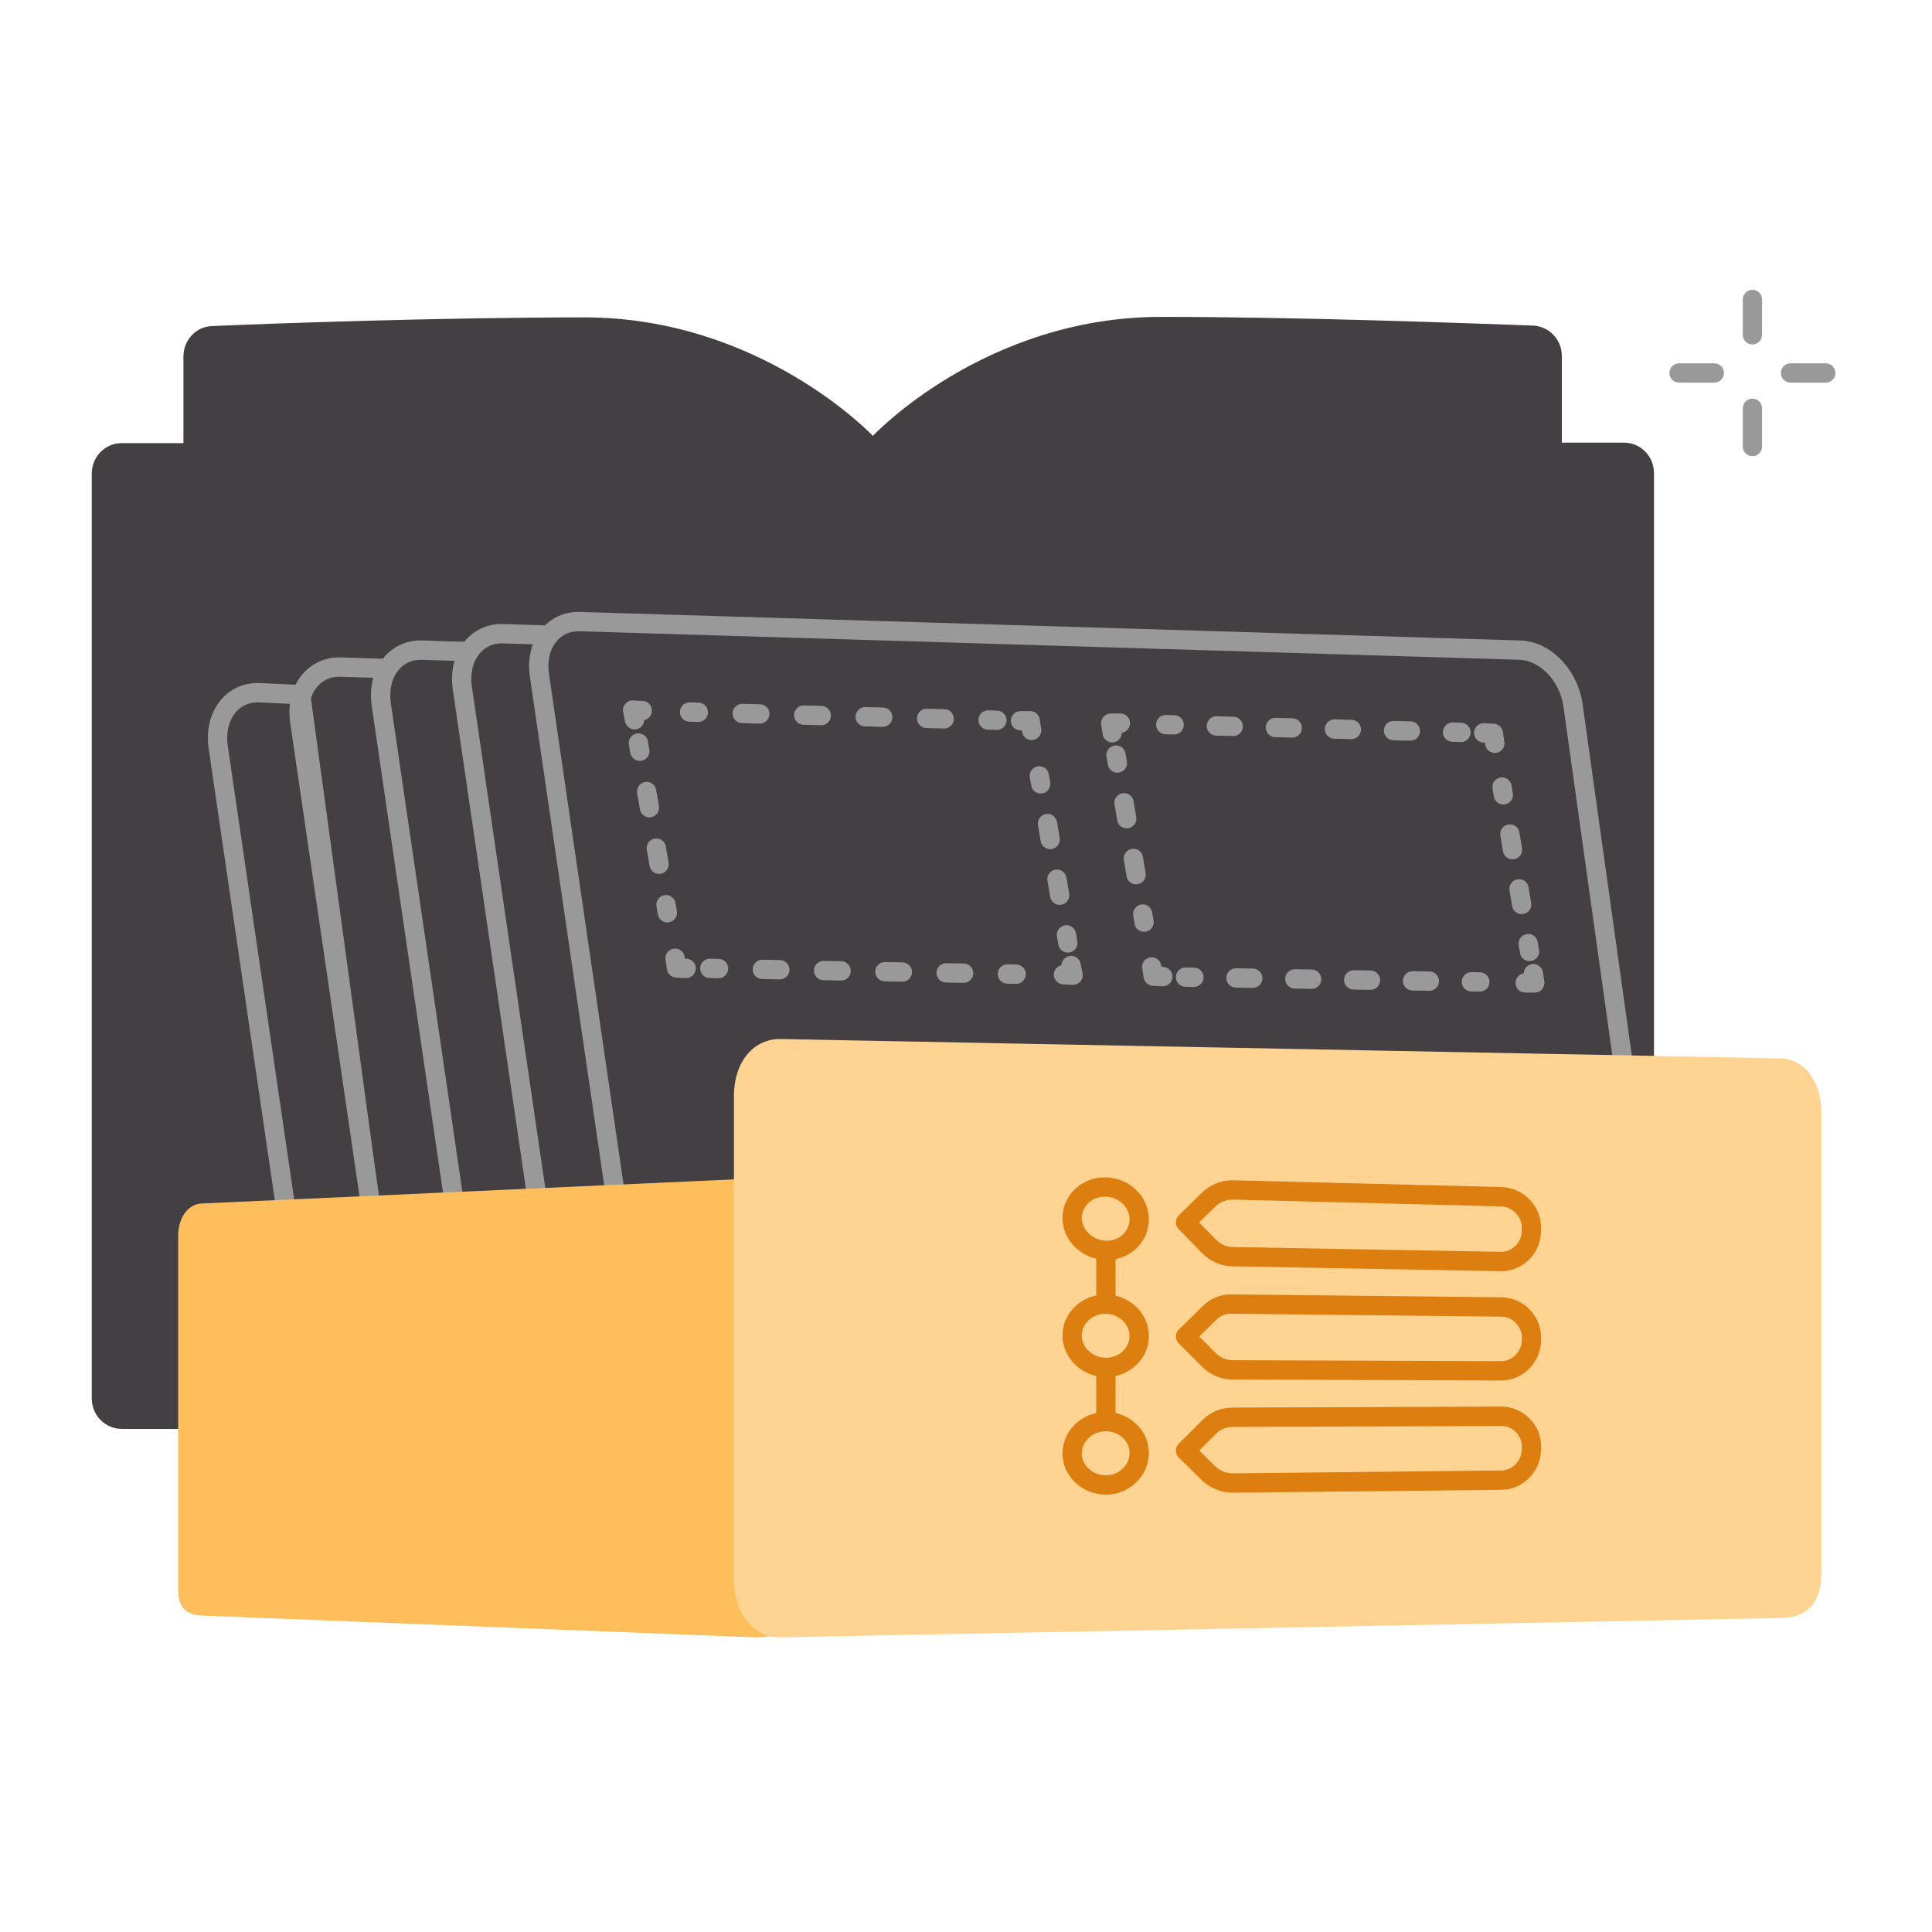
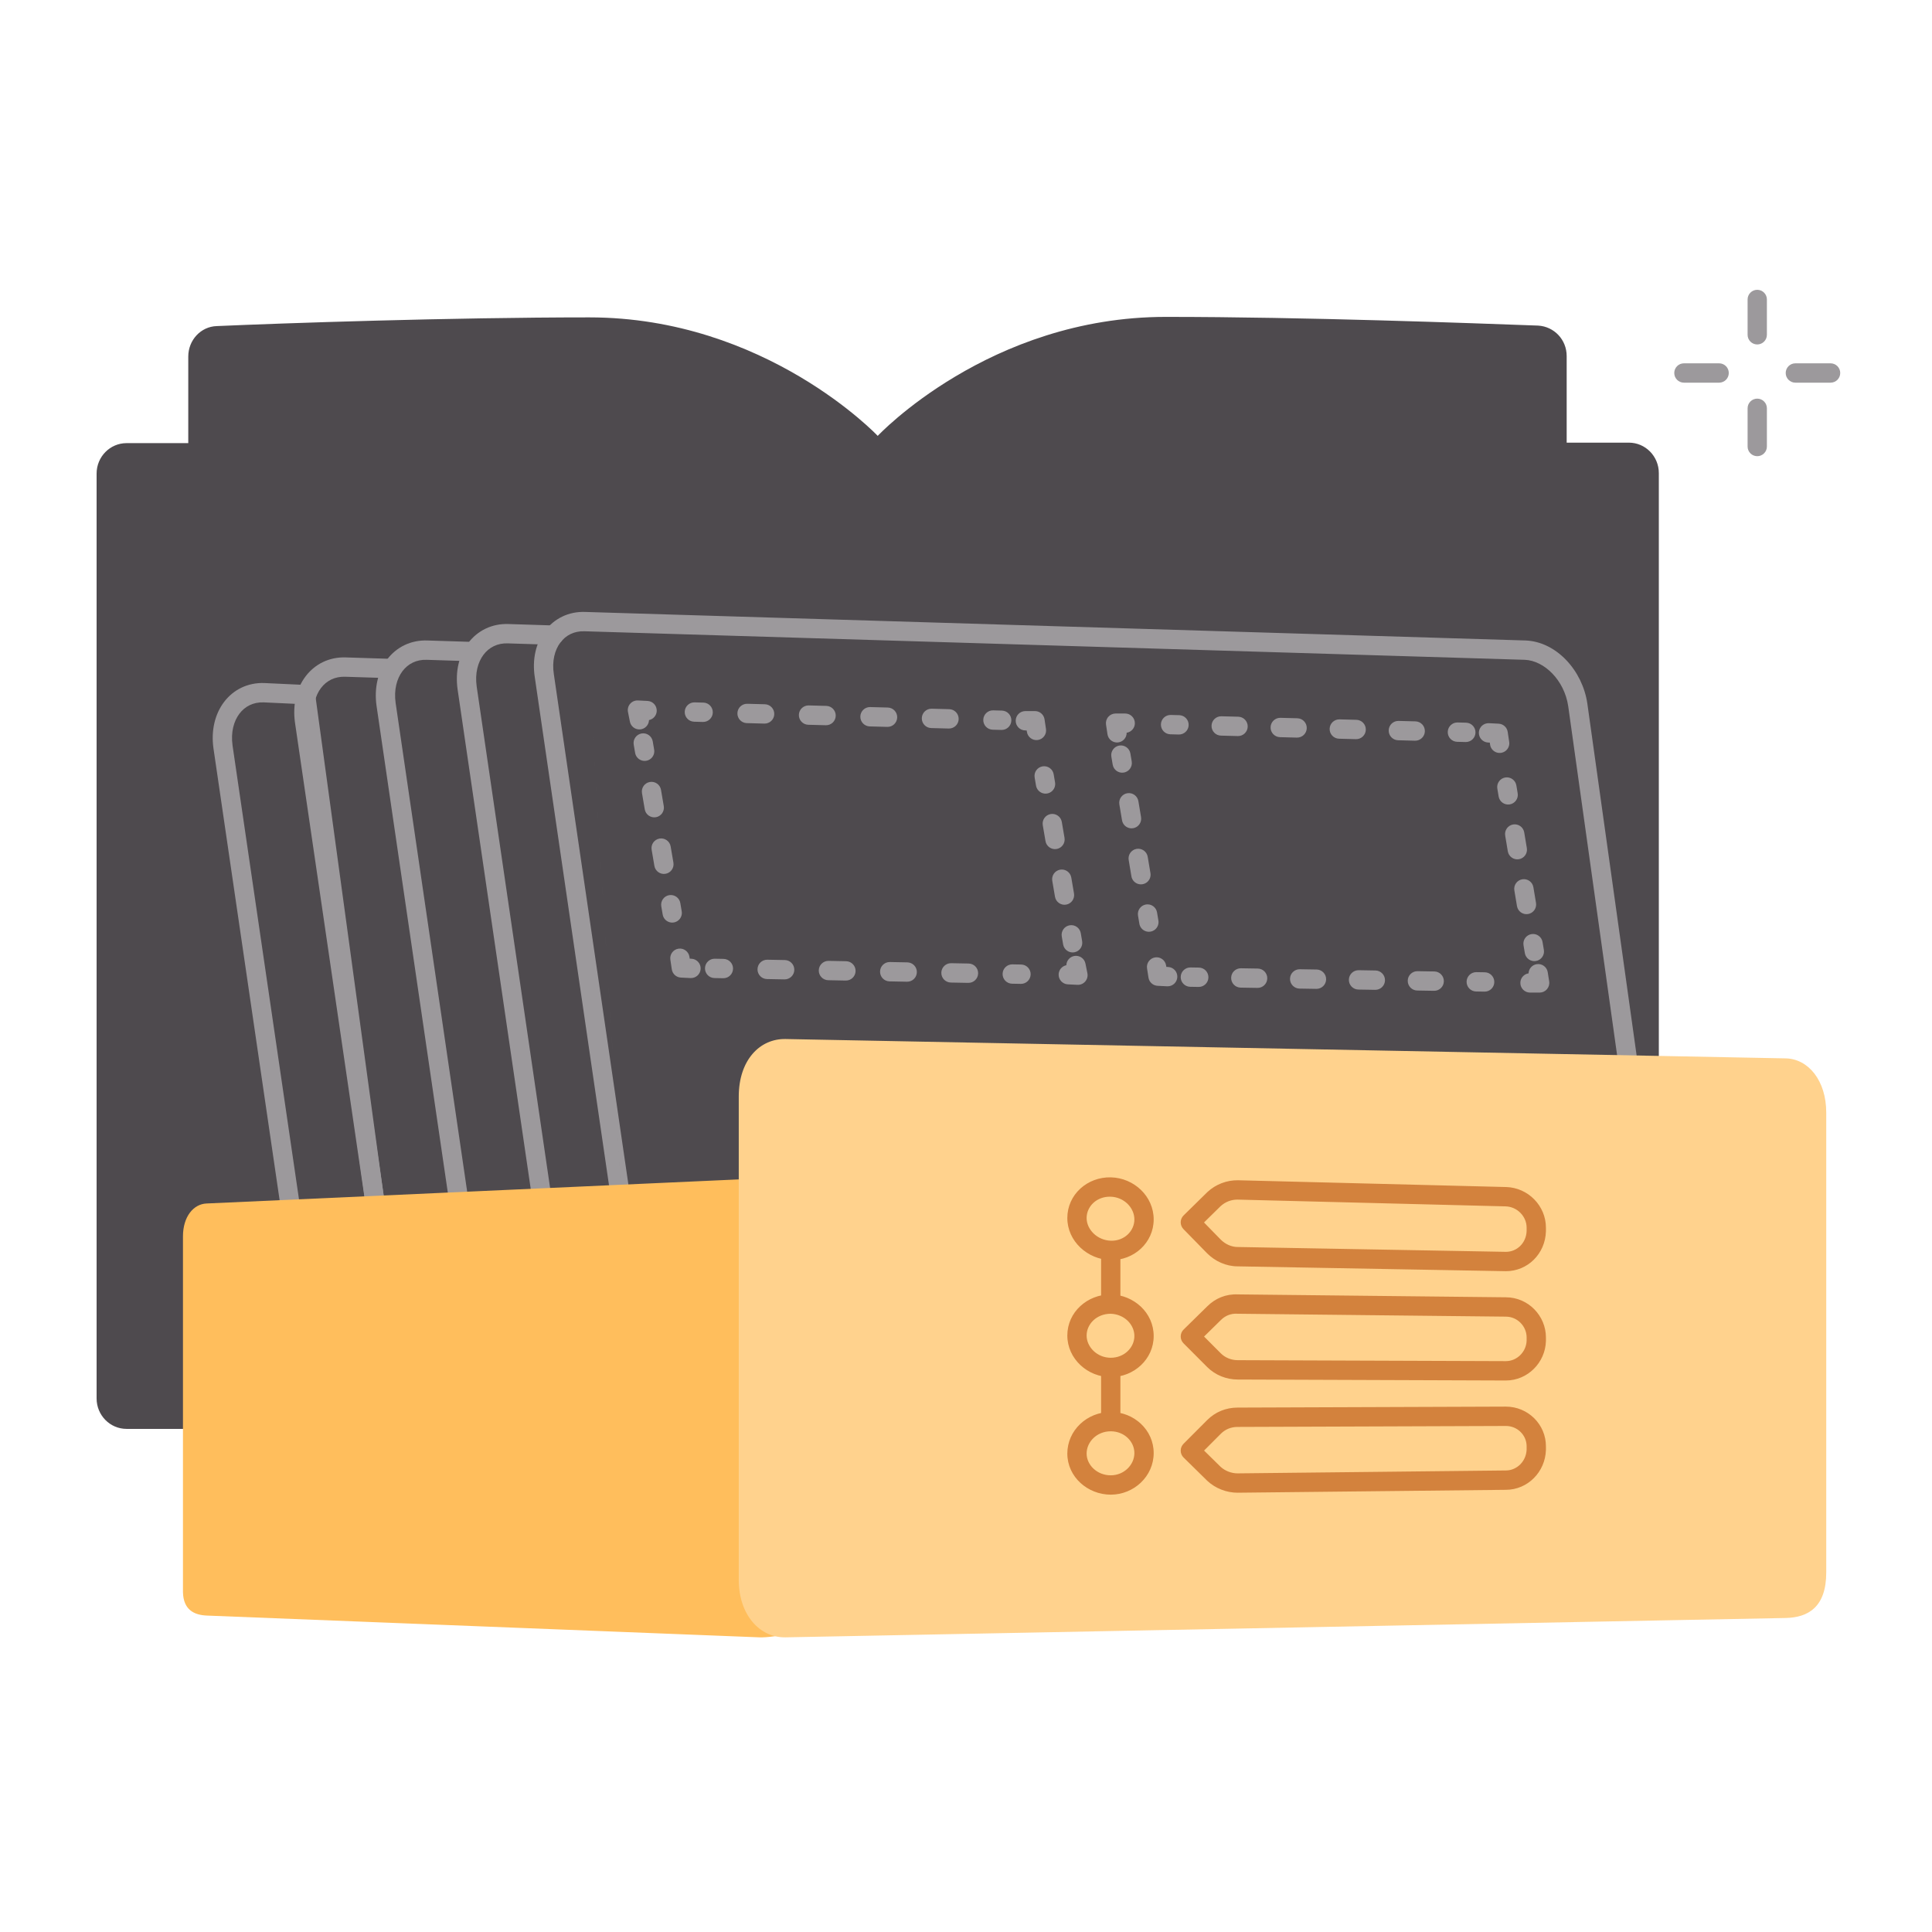
<svg xmlns="http://www.w3.org/2000/svg" width="400" height="400" fill="none" viewBox="0 0 400 400">
-   <path fill="#433F43" d="M323.363 91.646V73.721c0-3.405-2.597-6.109-5.894-6.31-13.685-.5-48.346-1.802-77.114-1.802-36.56 0-59.634 24.635-59.634 24.635S157.546 65.71 120.987 65.71c-28.668 0-63.43 1.201-77.115 1.802-3.296.1-5.893 2.904-5.893 6.309v17.925H25.193c-3.396 0-6.193 2.804-6.193 6.31v191.47c0 3.505 2.797 6.309 6.193 6.309H336.25c3.396 0 6.193-2.804 6.193-6.309V97.956c0-3.506-2.797-6.31-6.193-6.31z" />
-   <path fill="#999" fill-rule="evenodd" d="M104.272 129.199h.005l9.481.3a2 2 0 0 1 1.934 2.065 2 2 0 0 1-2.06 1.939l-9.498-.301c-2.137-.076-3.868.822-5.018 2.339-1.168 1.542-1.808 3.839-1.424 6.591l.001.005 19.778 135.087c.785 5.514 5.391 9.697 9.809 9.697a2 2 0 0 1 1.998 2.002 2 2 0 0 1-1.998 2.003c-6.768 0-12.75-6.029-13.764-13.131l-.001-.005-19.779-135.095c-.512-3.654.295-7.064 2.198-9.576 1.922-2.537 4.883-4.043 8.338-3.92" clip-rule="evenodd" />
-   <path fill="#999" fill-rule="evenodd" d="M87.491 132.606h.005l9.48.3a2 2 0 0 1 1.935 2.065 2 2 0 0 1-2.06 1.939l-9.498-.301c-2.137-.077-3.868.821-5.018 2.339-1.168 1.542-1.808 3.838-1.424 6.59l.001.006 19.778 135.087c.785 5.513 5.391 9.696 9.809 9.696a2 2 0 0 1 1.998 2.003 2 2 0 0 1-1.998 2.003c-6.768 0-12.75-6.029-13.764-13.131v-.005l-19.78-135.095c-.512-3.654.295-7.064 2.198-9.576 1.922-2.538 4.883-4.043 8.338-3.92" clip-rule="evenodd" />
-   <path fill="#999" fill-rule="evenodd" d="m70.61 136.11.004.001 9.48.3a2 2 0 0 1 1.935 2.065 2 2 0 0 1-2.06 1.938l-9.498-.3c-2.137-.077-3.868.821-5.018 2.339-1.168 1.542-1.809 3.838-1.424 6.59l.001.006 19.778 135.087c.785 5.513 5.39 9.696 9.809 9.696a2 2 0 0 1 1.998 2.003 2 2 0 0 1-1.998 2.003c-6.768 0-12.75-6.029-13.764-13.132v-.004l-19.78-135.095c-.512-3.654.295-7.064 2.198-9.577 1.922-2.537 4.883-4.042 8.338-3.92" clip-rule="evenodd" />
-   <path fill="#999" fill-rule="evenodd" d="m120.154 126.695.005.001 194.674 5.908h.016c6.396.247 11.787 6.223 12.788 13.025l.002.014 18.077 129.064.002.012c1.014 6.818-2.989 13.203-9.669 13.203H143.063c-6.671 0-12.65-6.031-13.664-13.029m-.001-.002-19.674-134.669-.002-.01c-.568-3.656.211-7.072 2.103-9.59 1.911-2.544 4.876-4.049 8.329-3.927m-5.138 6.336c-1.153 1.535-1.773 3.824-1.345 6.573l.003.019 19.678 134.69.001.003c.784 5.419 5.393 9.6 9.71 9.6h192.986c3.504 0 6.493-3.421 5.716-8.615l-.003-.019-18.078-129.068-.001-.006c-.799-5.409-4.991-9.442-8.98-9.601h-.007l-194.668-5.908h-.011c-2.139-.077-3.866.822-5.001 2.332M45.39 145.336c1.923-2.538 4.886-4.043 8.343-3.92l.022.001 8.59.401a2 2 0 0 1 1.897 1.816l21.476 157.323a2.006 2.006 0 0 1-1.99 2.187c-6.768 0-19.742-6.03-20.756-13.132v-.004l-19.78-135.095c-.512-3.655.296-7.064 2.198-9.577m1.759 9.013v.006l19.778 135.086c.654 4.588 10.944 8.255 14.58 9.357l-21.084-153.06-6.843-.319c-2.132-.073-3.86.824-5.007 2.339-1.168 1.543-1.81 3.839-1.424 6.591" clip-rule="evenodd" />
-   <path fill="#999" fill-rule="evenodd" d="M238.146 198.22a2 2 0 0 1 2.285 1.666l.046.296.378.018a2 2 0 0 1 1.895 2.101 2 2 0 0 1-2.095 1.9l-1.998-.1a2 2 0 0 1-1.873-1.688l-.3-1.903a2 2 0 0 1 1.662-2.29m-7.412-43.859a2 2 0 0 1 2.301 1.643l.276 1.645a1.997 1.997 0 1 1-3.94.664l-.276-1.645a2 2 0 0 1 1.639-2.307m1.655 9.871a2 2 0 0 1 2.302 1.643l.551 3.291a2 2 0 0 1-1.638 2.307 2 2 0 0 1-2.302-1.643l-.552-3.291a2 2 0 0 1 1.639-2.307m1.932 11.516a2 2 0 0 1 2.301 1.643l.552 3.291a2 2 0 1 1-3.941.664l-.551-3.29a2.003 2.003 0 0 1 1.639-2.308m1.931 11.517a1.997 1.997 0 0 1 2.301 1.643l.276 1.645a1.998 1.998 0 1 1-3.94.664l-.276-1.645a2 2 0 0 1 1.639-2.307m-7.799-38.844a2 2 0 0 1 1.514-.695h1.997a2 2 0 0 1 1.998 2.002 2 2 0 0 1-1.698 1.981 1.998 1.998 0 0 1-3.973.319l-.3-2.002a2 2 0 0 1 .462-1.605m10.903 1.552a2 2 0 0 1 2.049-1.95l1.747.046a2 2 0 0 1 1.945 2.055 2 2 0 0 1-2.049 1.949l-1.747-.045a2 2 0 0 1-1.945-2.055m10.48.275a2 2 0 0 1 2.049-1.95l3.494.092a2 2 0 0 1 1.944 2.054 2 2 0 0 1-2.049 1.95l-3.493-.092a2 2 0 0 1-1.945-2.054m12.226.32a2 2 0 0 1 2.05-1.949l3.493.091a2 2 0 0 1 1.945 2.055 2 2 0 0 1-2.049 1.949l-3.494-.091a2 2 0 0 1-1.945-2.055m12.227.321a2 2 0 0 1 2.049-1.95l3.493.092a2 2 0 0 1 1.945 2.054 2 2 0 0 1-2.049 1.95l-3.493-.092a2 2 0 0 1-1.945-2.054m12.226.32a2 2 0 0 1 2.05-1.95l3.493.092a2 2 0 0 1 1.945 2.054 2 2 0 0 1-2.049 1.95l-3.494-.091a2 2 0 0 1-1.945-2.055m12.227.321a2 2 0 0 1 2.049-1.95l1.747.046a2 2 0 0 1 1.945 2.054 2 2 0 0 1-2.05 1.95l-1.746-.046a2 2 0 0 1-1.945-2.054m6.443.101a2 2 0 0 1 2.095-1.9l1.998.1a2 2 0 0 1 1.876 1.703l.3 2.003a1.999 1.999 0 1 1-3.952.594l-.057-.381-.364-.019a2 2 0 0 1-1.896-2.1m5.461 9.339a2 2 0 0 1 2.301 1.644l.271 1.622a2 2 0 0 1-1.64 2.306 2 2 0 0 1-2.301-1.644l-.271-1.621a2.003 2.003 0 0 1 1.64-2.307m1.627 9.728a2 2 0 0 1 2.301 1.644l.542 3.243a2.003 2.003 0 0 1-1.64 2.307 2 2 0 0 1-2.301-1.645l-.542-3.242a2.003 2.003 0 0 1 1.64-2.307m1.898 11.35a2 2 0 0 1 2.301 1.644l.542 3.242a2.003 2.003 0 0 1-1.64 2.307 2 2 0 0 1-2.301-1.644l-.542-3.243a2 2 0 0 1 1.64-2.306m1.898 11.349a1.997 1.997 0 0 1 2.3 1.644l.272 1.621a1.998 1.998 0 1 1-3.941.663l-.271-1.622a2 2 0 0 1 1.64-2.306m1.088 6.223a2 2 0 0 1 2.285 1.666l.3 1.903a2.005 2.005 0 0 1-1.973 2.315h-1.998a2 2 0 0 1-1.998-2.003c0-1.004.737-1.836 1.699-1.981a2 2 0 0 1 1.685-1.9m-73.705 2.65a2 2 0 0 1 2.03-1.97l1.741.029a2 2 0 0 1 1.965 2.035 2 2 0 0 1-2.031 1.97l-1.741-.029a2 2 0 0 1-1.964-2.035m10.445.171a2 2 0 0 1 2.031-1.969l3.481.057a2 2 0 0 1 1.965 2.035 2 2 0 0 1-2.03 1.97l-3.482-.057a2 2 0 0 1-1.965-2.036m12.187.201a2 2 0 0 1 2.03-1.97l3.482.057a2 2 0 0 1 1.965 2.036 2 2 0 0 1-2.031 1.969l-3.481-.057a2 2 0 0 1-1.965-2.035m12.186.2a2 2 0 0 1 2.031-1.97l3.481.058a2 2 0 0 1 1.965 2.035 2 2 0 0 1-2.03 1.97l-3.482-.058a2 2 0 0 1-1.965-2.035m12.187.2a2 2 0 0 1 2.03-1.969l3.482.057a2 2 0 0 1 1.965 2.035 2 2 0 0 1-2.031 1.97l-3.481-.057a2 2 0 0 1-1.965-2.036m12.186.201a2 2 0 0 1 2.031-1.97l1.74.028a2 2 0 0 1 1.965 2.036 2 2 0 0 1-2.03 1.97l-1.741-.029a2 2 0 0 1-1.965-2.035m-163.173-6.83a2 2 0 0 1 2.272 1.684l.057.381.364.019a2 2 0 0 1 1.896 2.1 2 2 0 0 1-2.095 1.9l-1.998-.1a2 2 0 0 1-1.876-1.703l-.3-2.003a2.003 2.003 0 0 1 1.68-2.278m-7.633-44.556a2 2 0 0 1 2.306 1.637l.285 1.673a1.998 1.998 0 1 1-3.938.675l-.286-1.673a2.003 2.003 0 0 1 1.633-2.312m1.712 10.043a2 2 0 0 1 2.306 1.636l.571 3.348a2.003 2.003 0 0 1-1.633 2.312 2 2 0 0 1-2.305-1.637l-.571-3.348a2 2 0 0 1 1.632-2.311m1.998 11.716a2 2 0 0 1 2.306 1.637l.571 3.347a1.998 1.998 0 1 1-3.939.675l-.57-3.347a2.003 2.003 0 0 1 1.632-2.312m1.998 11.717a2 2 0 0 1 2.306 1.636l.285 1.674a2.003 2.003 0 0 1-1.632 2.312 2 2 0 0 1-2.306-1.637l-.286-1.674a2 2 0 0 1 1.633-2.311m-8.082-39.62a2 2 0 0 1 1.612-.692l1.998.1a2 2 0 0 1 1.896 2.101 2 2 0 0 1-1.597 1.862 1.998 1.998 0 0 1-3.956.333l-.399-2.003a2 2 0 0 1 .446-1.701m11.302 1.654a2 2 0 0 1 2.051-1.949l1.817.049a2 2 0 0 1 1.944 2.055 2 2 0 0 1-2.05 1.949l-1.818-.049a2 2 0 0 1-1.944-2.055m10.908.292a2 2 0 0 1 2.05-1.949l3.636.097c1.103.03 1.974.95 1.944 2.056a2 2 0 0 1-2.05 1.949l-3.636-.098a2 2 0 0 1-1.944-2.055m12.726.34a2 2 0 0 1 2.05-1.948l3.636.097a2 2 0 0 1 1.944 2.055 2 2 0 0 1-2.05 1.949l-3.636-.097a2 2 0 0 1-1.944-2.056m12.726.341a2 2 0 0 1 2.05-1.949l3.636.097c1.103.03 1.973.95 1.944 2.056a2 2 0 0 1-2.05 1.949l-3.636-.098a2 2 0 0 1-1.944-2.055m12.726.34a2 2 0 0 1 2.05-1.949l3.636.098a2 2 0 0 1 1.944 2.055 2 2 0 0 1-2.051 1.949l-3.635-.097a2 2 0 0 1-1.944-2.056m12.726.341a2 2 0 0 1 2.05-1.949l1.818.049a2 2 0 0 1 1.944 2.055 2 2 0 0 1-2.051 1.949l-1.818-.049a2 2 0 0 1-1.943-2.055m6.712.204a2 2 0 0 1 1.998-2.003h1.998c.989 0 1.829.725 1.975 1.705l.3 2.003a2 2 0 0 1-1.679 2.278 2 2 0 0 1-2.272-1.684l-.045-.297h-.277a2 2 0 0 1-1.998-2.002m5.557 9.443a2 2 0 0 1 2.306 1.637l.28 1.645a2.003 2.003 0 0 1-1.632 2.312 2 2 0 0 1-2.306-1.637l-.281-1.645a2.003 2.003 0 0 1 1.633-2.312m1.684 9.871a2 2 0 0 1 2.305 1.637l.562 3.29a2.003 2.003 0 0 1-1.633 2.312 2 2 0 0 1-2.306-1.637l-.561-3.29a2.003 2.003 0 0 1 1.633-2.312m1.964 11.517a2 2 0 0 1 2.306 1.636l.561 3.29a1.998 1.998 0 1 1-3.938.676l-.561-3.291a2 2 0 0 1 1.632-2.311m1.965 11.516a1.997 1.997 0 0 1 2.305 1.636l.281 1.646a1.998 1.998 0 1 1-3.938.675l-.281-1.645a2 2 0 0 1 1.633-2.312m.924 6.36a2 2 0 0 1 2.351 1.571l.4 2.003a2 2 0 0 1-.447 1.701 2 2 0 0 1-1.612.692l-1.998-.1a2.004 2.004 0 0 1-.299-3.963 2 2 0 0 1 1.605-1.904m-76.423 2.525a2 2 0 0 1 2.036-1.964l1.812.034a2 2 0 0 1 1.959 2.04 2 2 0 0 1-2.035 1.965l-1.812-.034a2 2 0 0 1-1.96-2.041m10.874.206a2 2 0 0 1 2.035-1.964l3.625.068a2 2 0 0 1 1.959 2.041 2 2 0 0 1-2.035 1.964l-3.624-.068a2 2 0 0 1-1.96-2.041m12.686.241a2 2 0 0 1 2.035-1.965l3.625.069a2 2 0 0 1 1.959 2.04 2 2 0 0 1-2.035 1.965l-3.624-.069a2 2 0 0 1-1.96-2.04m12.686.24a2 2 0 0 1 2.035-1.965l3.625.069a2 2 0 0 1 1.959 2.04 2 2 0 0 1-2.035 1.965l-3.624-.069a2 2 0 0 1-1.96-2.04m12.686.24a2 2 0 0 1 2.035-1.964l3.625.068a2 2 0 0 1 1.959 2.041 2 2 0 0 1-2.035 1.964l-3.625-.068a2 2 0 0 1-1.959-2.041m12.686.241a2 2 0 0 1 2.035-1.965l1.812.034a2 2 0 0 1 1.96 2.041 2 2 0 0 1-2.035 1.964l-1.813-.034a2 2 0 0 1-1.959-2.04" clip-rule="evenodd" />
-   <path fill="#FFBE5C" d="m41.875 334.489 114.373 4.506c3.097.1 10.589-1.402 10.589-3.204v-88.826c0-1.903-2.498-3.304-5.594-3.204l-119.468 5.407c-2.697.1-4.894 2.704-4.894 6.81v73.704c.1 3.605 2.297 4.707 4.994 4.807" />
-   <path fill="#FFD493" d="m368.712 334.988-207.07 4.006c-5.394.1-9.69-4.707-9.69-11.917V227.036c0-7.611 4.396-12.017 9.69-11.917l207.07 4.006c4.695.1 8.391 4.606 8.391 11.216v95.234c0 7.21-3.796 9.313-8.391 9.413" />
-   <g fill-rule="evenodd" clip-rule="evenodd">
-     <path fill="#DD7E10" d="M228.968 250.367a2 2 0 0 1 1.997 2.003v48.068a2 2 0 0 1-1.997 2.003 2 2 0 0 1-1.998-2.003V252.37a2 2 0 0 1 1.998-2.003" />
-     <path fill="#FFD493" d="M228.968 258.879c3.795.1 6.892-2.804 6.892-6.409s-3.097-6.609-6.892-6.709c-3.896-.1-6.993 2.804-6.993 6.409s3.197 6.609 6.993 6.709m0 24.235c3.795 0 6.892-2.905 6.892-6.51s-3.097-6.509-6.892-6.609c-3.896 0-6.993 2.904-6.993 6.509s3.197 6.61 6.993 6.61m6.892 17.726c0 3.605-3.097 6.609-6.892 6.609s-6.993-2.904-6.993-6.509 3.097-6.609 6.993-6.609c3.795 0 6.892 2.904 6.892 6.509m19.378-40.659 55.539 1.002c3.396 0 6.193-2.704 6.293-6.309v-.701c0-3.405-2.797-6.309-6.293-6.409l-55.539-1.402a7.13 7.13 0 0 0-4.894 1.902l-4.895 4.807 4.895 5.007c1.298 1.302 3.096 2.103 4.894 2.103m55.539 23.632-55.539-.2c-1.798 0-3.596-.701-4.894-2.003l-4.895-4.907 4.895-4.807c1.298-1.302 2.997-2.003 4.894-1.903l55.539.601c3.496 0 6.293 2.904 6.293 6.309v.701c-.1 3.405-2.897 6.209-6.293 6.209m-55.539 23.234 55.539-.6c3.396 0 6.193-2.804 6.293-6.309v-.701c0-3.405-2.797-6.209-6.293-6.209l-55.539.2c-1.897 0-3.596.701-4.894 2.003l-4.895 4.907 4.895 4.807c1.298 1.201 3.096 1.902 4.894 1.902" />
-     <path fill="#DD7E10" d="M228.916 247.763c-2.882-.074-4.943 2.035-4.943 4.407 0 2.38 2.189 4.632 5.047 4.707 2.762.073 4.842-2.016 4.842-4.407 0-2.415-2.126-4.632-4.946-4.707m-8.938 4.407c0-4.838 4.132-8.537 9.041-8.411h.001c4.771.126 8.838 3.916 8.838 8.711 0 4.82-4.113 8.539-8.943 8.412-4.733-.125-8.937-3.881-8.937-8.712m31.741-2.452-3.444 3.382 3.488 3.569c.956.955 2.255 1.509 3.475 1.509l.036.001 55.519 1.001c2.269-.009 4.196-1.804 4.279-4.336v-.671c0-2.308-1.922-4.336-4.349-4.407h-.003l-55.505-1.401a5.12 5.12 0 0 0-3.496 1.353m-2.73-2.925a9.12 9.12 0 0 1 6.3-2.433l55.545 1.402c4.564.13 8.234 3.909 8.234 8.411v.701l-.001.055c-.129 4.658-3.781 8.257-8.29 8.257l-.036-.001-55.522-1.001c-2.365-.006-4.652-1.049-6.288-2.689l-.014-.015-4.895-5.007a2.005 2.005 0 0 1 .029-2.832l4.895-4.807zm6.31 21.198 55.478.6h.011c4.615.007 8.28 3.826 8.28 8.312v.701l-.001.035v.024c-.131 4.453-3.779 8.153-8.29 8.153h-.007l-55.532-.2h-.004c-2.298-.002-4.611-.894-6.303-2.59l-4.894-4.907a2 2 0 0 1-.585-1.426 2 2 0 0 1 .599-1.421l4.888-4.8c1.67-1.67 3.893-2.599 6.36-2.481m-.166 4.003c-1.306-.069-2.46.4-3.376 1.318l-.015.015-3.453 3.391 3.468 3.476c.904.906 2.185 1.416 3.481 1.416h.008l55.531.2h.004c2.271-.002 4.208-1.895 4.291-4.238v-.669c0-2.319-1.923-4.306-4.295-4.306h-.022l-55.538-.601zm-26.192.004c-2.916.013-4.968 2.148-4.968 4.506 0 2.387 2.186 4.607 4.995 4.607s4.894-2.122 4.894-4.507c0-2.37-2.074-4.518-4.921-4.606m-8.963 4.506c0-4.844 4.128-8.512 8.99-8.512l.052.001c4.731.125 8.838 3.779 8.838 8.611 0 4.827-4.11 8.513-8.89 8.513-4.784 0-8.99-3.789-8.99-8.613m90.799 14.721c4.579 0 8.291 3.68 8.291 8.212v.701l-.001.057c-.129 4.531-3.754 8.248-8.279 8.254h-.011l-55.517.601h-.022c-2.292 0-4.576-.885-6.249-2.433l-.043-.041-4.895-4.807a2 2 0 0 1-.599-1.421 2 2 0 0 1 .585-1.426l4.894-4.907c1.681-1.685 3.89-2.589 6.303-2.59h.004zm.004 4.006h-.004l-55.531.2h-.008c-1.38 0-2.566.499-3.481 1.416l-3.468 3.476 3.43 3.368c.921.843 2.219 1.351 3.51 1.354h.009l55.517-.601h.022c2.254 0 4.212-1.875 4.295-4.337v-.67c0-2.277-1.88-4.204-4.291-4.206m-90.803 5.709c0-4.806 4.087-8.612 8.99-8.612 4.78 0 8.89 3.686 8.89 8.512 0 4.788-4.069 8.612-8.89 8.612-4.743 0-8.99-3.65-8.99-8.512m8.99-4.606c-2.89 0-4.995 2.202-4.995 4.606 0 2.348 2.145 4.507 4.995 4.507 2.77 0 4.894-2.184 4.894-4.607 0-2.384-2.084-4.506-4.894-4.506" />
-   </g>
-   <path fill="#999" fill-rule="evenodd" d="M362.819 60a2 2 0 0 1 1.998 2.003v7.31a2 2 0 0 1-1.998 2.003 2 2 0 0 1-1.998-2.003v-7.31A2 2 0 0 1 362.819 60m-17.181 17.224a2 2 0 0 1 1.998-2.002h7.292a2 2 0 0 1 1.998 2.002 2 2 0 0 1-1.998 2.003h-7.292a2 2 0 0 1-1.998-2.003m23.075 0a2 2 0 0 1 1.997-2.002h7.292A2 2 0 0 1 380 77.224a2 2 0 0 1-1.998 2.003h-7.292a2 2 0 0 1-1.997-2.003m-5.894 5.308a2 2 0 0 1 1.998 2.003v7.91a2 2 0 0 1-1.998 2.004 2 2 0 0 1-1.998-2.003v-7.911a2 2 0 0 1 1.998-2.003" clip-rule="evenodd" />
+   <path fill="#4E4A4E" d="M324.363 91.646V73.721c0-3.405-2.597-6.109-5.894-6.31-13.685-.5-48.346-1.802-77.114-1.802-36.56 0-59.634 24.635-59.634 24.635S158.546 65.71 121.987 65.71c-28.668 0-63.43 1.201-77.115 1.802-3.296.1-5.893 2.904-5.893 6.309v17.925H26.193c-3.396 0-6.193 2.804-6.193 6.31v191.47c0 3.505 2.797 6.309 6.193 6.309H337.25c3.396 0 6.193-2.804 6.193-6.309V97.956c0-3.506-2.797-6.31-6.193-6.31z" />
+   <path fill="#9C999C" fill-rule="evenodd" d="M105.272 129.199h.005l9.481.301a2 2 0 0 1 1.934 2.065 2 2 0 0 1-2.06 1.938l-9.498-.3c-2.137-.077-3.868.821-5.018 2.339-1.168 1.542-1.808 3.838-1.424 6.59l.001.006 19.778 135.086c.785 5.514 5.391 9.697 9.809 9.697a2 2 0 0 1 1.998 2.003 2 2 0 0 1-1.998 2.003c-6.768 0-12.75-6.029-13.764-13.132l-.001-.004-19.779-135.095c-.512-3.655.295-7.064 2.198-9.577 1.922-2.537 4.883-4.042 8.338-3.92" clip-rule="evenodd" />
+   <path fill="#9C999C" fill-rule="evenodd" d="M88.491 132.606h.005l9.48.3a2 2 0 0 1 1.935 2.065 2 2 0 0 1-2.06 1.939l-9.498-.301c-2.137-.077-3.868.821-5.018 2.339-1.168 1.542-1.808 3.838-1.424 6.59l.001.006 19.778 135.087c.785 5.513 5.391 9.696 9.809 9.696a2 2 0 0 1 1.998 2.003 2 2 0 0 1-1.998 2.003c-6.768 0-12.75-6.029-13.764-13.131v-.005l-19.78-135.095c-.512-3.654.295-7.064 2.198-9.576 1.922-2.538 4.883-4.043 8.338-3.92" clip-rule="evenodd" />
+   <path fill="#9C999C" fill-rule="evenodd" d="m71.61 136.11.004.001 9.48.3a2 2 0 0 1 1.935 2.065 2 2 0 0 1-2.06 1.938l-9.498-.3c-2.137-.077-3.868.821-5.018 2.339-1.168 1.542-1.809 3.838-1.424 6.59l.001.006 19.778 135.087c.785 5.513 5.39 9.696 9.809 9.696a2 2 0 0 1 1.998 2.003 2 2 0 0 1-1.998 2.003c-6.768 0-12.75-6.029-13.764-13.132v-.004l-19.78-135.095c-.512-3.654.295-7.064 2.198-9.577 1.922-2.537 4.883-4.042 8.338-3.92" clip-rule="evenodd" />
+   <path fill="#9C999C" fill-rule="evenodd" d="m121.154 126.695.005.001 194.674 5.908h.016c6.396.247 11.787 6.223 12.788 13.025l.002.014 18.077 129.064.002.012c1.014 6.818-2.989 13.203-9.669 13.203H144.063c-6.671 0-12.65-6.031-13.664-13.029m-.001-.002-19.674-134.669-.002-.01c-.568-3.656.211-7.072 2.103-9.59 1.911-2.544 4.876-4.049 8.329-3.927m-5.138 6.336c-1.153 1.535-1.773 3.824-1.345 6.573l.003.019 19.678 134.69.001.003c.784 5.419 5.393 9.6 9.71 9.6h192.986c3.504 0 6.493-3.421 5.716-8.615l-.003-.019-18.078-129.068-.001-.006c-.799-5.409-4.991-9.442-8.98-9.601h-.007l-194.668-5.908h-.011c-2.139-.077-3.866.822-5.001 2.332M46.39 145.336c1.923-2.538 4.886-4.043 8.343-3.92l.022.001 8.59.401a2 2 0 0 1 1.897 1.816l21.476 157.323a2.006 2.006 0 0 1-1.99 2.187c-6.768 0-19.742-6.03-20.756-13.132v-.004l-19.78-135.095c-.512-3.655.296-7.064 2.198-9.577m1.759 9.013v.006l19.778 135.086c.654 4.588 10.944 8.255 14.58 9.357l-21.084-153.06-6.843-.319c-2.132-.073-3.86.824-5.007 2.339-1.168 1.543-1.81 3.839-1.424 6.591" clip-rule="evenodd" />
+   <path fill="#9C999C" fill-rule="evenodd" d="M239.146 198.22a2 2 0 0 1 2.285 1.666l.046.296.378.019a2 2 0 0 1 1.895 2.1 2 2 0 0 1-2.095 1.901l-1.998-.101a2 2 0 0 1-1.873-1.688l-.3-1.902a2.003 2.003 0 0 1 1.662-2.291m-7.412-43.859a2 2 0 0 1 2.301 1.643l.276 1.645a1.997 1.997 0 1 1-3.94.664l-.276-1.645a2 2 0 0 1 1.639-2.307m1.655 9.871a2 2 0 0 1 2.302 1.643l.551 3.291a2 2 0 0 1-1.638 2.307 2 2 0 0 1-2.302-1.643l-.552-3.291a2 2 0 0 1 1.639-2.307m1.932 11.516a2 2 0 0 1 2.301 1.643l.552 3.291a2 2 0 1 1-3.941.664l-.551-3.29a2.003 2.003 0 0 1 1.639-2.308m1.931 11.517a1.997 1.997 0 0 1 2.301 1.643l.276 1.645a1.998 1.998 0 1 1-3.94.664l-.276-1.645a2 2 0 0 1 1.639-2.307m-7.799-38.844a2 2 0 0 1 1.514-.695h1.997a2 2 0 0 1 1.998 2.002 2 2 0 0 1-1.698 1.981 1.998 1.998 0 0 1-3.973.319l-.3-2.002a2 2 0 0 1 .462-1.605m10.903 1.552a2 2 0 0 1 2.049-1.95l1.747.046a2 2 0 0 1 1.945 2.054 2 2 0 0 1-2.049 1.95l-1.747-.046a2 2 0 0 1-1.945-2.054m10.48.275a2 2 0 0 1 2.049-1.95l3.494.091a2 2 0 0 1 1.944 2.055 2 2 0 0 1-2.049 1.95l-3.493-.092a2 2 0 0 1-1.945-2.054m12.226.32a2 2 0 0 1 2.05-1.95l3.493.092a2 2 0 0 1 1.945 2.054 2 2 0 0 1-2.049 1.95l-3.494-.091a2 2 0 0 1-1.945-2.055m12.227.321a2 2 0 0 1 2.049-1.95l3.493.091a2 2 0 0 1 1.945 2.055 2 2 0 0 1-2.049 1.95l-3.493-.092a2 2 0 0 1-1.945-2.054m12.226.32a2 2 0 0 1 2.05-1.95l3.493.092a2 2 0 0 1 1.945 2.054 2 2 0 0 1-2.049 1.95l-3.494-.092a2 2 0 0 1-1.945-2.054m12.227.32a2 2 0 0 1 2.049-1.949l1.747.045a2 2 0 0 1 1.945 2.055 2 2 0 0 1-2.05 1.95l-1.746-.046a2 2 0 0 1-1.945-2.055m6.443.102a2 2 0 0 1 2.095-1.9l1.998.1a2 2 0 0 1 1.876 1.703l.3 2.003a1.999 1.999 0 1 1-3.952.594l-.057-.381-.364-.018a2 2 0 0 1-1.896-2.101m5.461 9.339a2 2 0 0 1 2.301 1.644l.271 1.622a2 2 0 0 1-1.64 2.306 2 2 0 0 1-2.301-1.644l-.271-1.621a2.003 2.003 0 0 1 1.64-2.307m1.627 9.728a2 2 0 0 1 2.301 1.644l.542 3.243a2.003 2.003 0 0 1-1.64 2.307 2 2 0 0 1-2.301-1.645l-.542-3.242a2.003 2.003 0 0 1 1.64-2.307m1.898 11.35a2 2 0 0 1 2.301 1.644l.542 3.242a2.003 2.003 0 0 1-1.64 2.307 2 2 0 0 1-2.301-1.644l-.542-3.243a2 2 0 0 1 1.64-2.306m1.898 11.349a1.997 1.997 0 0 1 2.3 1.644l.272 1.621a1.998 1.998 0 1 1-3.941.663l-.271-1.622a2 2 0 0 1 1.64-2.306m1.088 6.224a2 2 0 0 1 2.285 1.665l.3 1.903a2 2 0 0 1-.455 1.614 2 2 0 0 1-1.518.701h-1.998a2 2 0 0 1-1.998-2.002 2 2 0 0 1 1.699-1.981 2 2 0 0 1 1.685-1.9m-73.705 2.649a2 2 0 0 1 2.03-1.97l1.741.029a2 2 0 0 1 1.965 2.035 2 2 0 0 1-2.031 1.97l-1.741-.029a2 2 0 0 1-1.964-2.035m10.445.171a2 2 0 0 1 2.031-1.969l3.481.057a2 2 0 0 1 1.965 2.035 2 2 0 0 1-2.03 1.97l-3.482-.057a2 2 0 0 1-1.965-2.036m12.187.201a2 2 0 0 1 2.03-1.97l3.482.057a2 2 0 0 1 1.965 2.036 2 2 0 0 1-2.031 1.969l-3.481-.057a2 2 0 0 1-1.965-2.035m12.186.2a2 2 0 0 1 2.031-1.97l3.481.058a2 2 0 0 1 1.965 2.035 2 2 0 0 1-2.03 1.97l-3.482-.058a2 2 0 0 1-1.965-2.035m12.187.2a2 2 0 0 1 2.03-1.969l3.482.057a2 2 0 0 1 1.965 2.035 2 2 0 0 1-2.031 1.97l-3.481-.057a2 2 0 0 1-1.965-2.036m12.186.201a2 2 0 0 1 2.031-1.97l1.74.028a2 2 0 0 1 1.965 2.036 2 2 0 0 1-2.03 1.97l-1.741-.029a2 2 0 0 1-1.965-2.035m-163.173-6.83a2 2 0 0 1 2.272 1.684l.057.381.364.018a2 2 0 0 1 1.896 2.101 2 2 0 0 1-2.095 1.9l-1.998-.1a2 2 0 0 1-1.876-1.703l-.3-2.003a2.003 2.003 0 0 1 1.68-2.278m-7.633-44.556a2 2 0 0 1 2.306 1.637l.285 1.674a1.998 1.998 0 1 1-3.938.675l-.286-1.674a2.003 2.003 0 0 1 1.633-2.312m1.712 10.043a2 2 0 0 1 2.306 1.637l.571 3.347a2.003 2.003 0 0 1-1.633 2.312 2 2 0 0 1-2.305-1.637l-.571-3.348a2 2 0 0 1 1.632-2.311m1.998 11.716a2 2 0 0 1 2.306 1.637l.571 3.348a1.998 1.998 0 1 1-3.939.675l-.57-3.348a2.003 2.003 0 0 1 1.632-2.312m1.998 11.717a2 2 0 0 1 2.306 1.637l.285 1.673a1.998 1.998 0 1 1-3.938.675l-.286-1.673a2 2 0 0 1 1.633-2.312m-8.082-39.62a2 2 0 0 1 1.612-.692l1.998.1a2 2 0 0 1 1.896 2.101 2 2 0 0 1-1.597 1.862 1.998 1.998 0 0 1-3.956.333l-.399-2.003a2 2 0 0 1 .446-1.701m11.302 1.654a2 2 0 0 1 2.051-1.948l1.817.048c1.103.03 1.974.95 1.944 2.056a2 2 0 0 1-2.05 1.949l-1.818-.049a2 2 0 0 1-1.944-2.056m10.908.292a2 2 0 0 1 2.05-1.948l3.636.097a2 2 0 0 1 1.944 2.055 2 2 0 0 1-2.05 1.949l-3.636-.097a2 2 0 0 1-1.944-2.056m12.726.341a2 2 0 0 1 2.05-1.949l3.636.097c1.103.03 1.973.95 1.944 2.056a2 2 0 0 1-2.05 1.949l-3.636-.098a2 2 0 0 1-1.944-2.055m12.726.34a2 2 0 0 1 2.05-1.949l3.636.098a2 2 0 0 1 1.944 2.055 2 2 0 0 1-2.05 1.949l-3.636-.097a2 2 0 0 1-1.944-2.056m12.726.341a2 2 0 0 1 2.05-1.949l3.636.097c1.103.03 1.973.95 1.944 2.056a2 2 0 0 1-2.051 1.948l-3.635-.097a2 2 0 0 1-1.944-2.055m12.726.34a2 2 0 0 1 2.05-1.949l1.818.049c1.103.03 1.973.95 1.944 2.056a2 2 0 0 1-2.051 1.948l-1.818-.048a2 2 0 0 1-1.943-2.056m6.712.204a2 2 0 0 1 1.998-2.003h1.998c.989 0 1.829.725 1.975 1.705l.3 2.003a2 2 0 0 1-1.679 2.278 2 2 0 0 1-2.272-1.684l-.045-.297h-.277a2 2 0 0 1-1.998-2.002m5.557 9.443a2 2 0 0 1 2.306 1.636l.28 1.645a1.998 1.998 0 1 1-3.938.676l-.281-1.646a2 2 0 0 1 1.633-2.311m1.684 9.871a1.997 1.997 0 0 1 2.305 1.636l.562 3.291a1.998 1.998 0 1 1-3.939.675l-.561-3.29a2 2 0 0 1 1.633-2.312m1.964 11.516a2 2 0 0 1 2.306 1.637l.561 3.29a2.003 2.003 0 0 1-1.632 2.312 2 2 0 0 1-2.306-1.637l-.561-3.29a2 2 0 0 1 1.632-2.312m1.965 11.516a2 2 0 0 1 2.305 1.637l.281 1.645a2.003 2.003 0 0 1-1.632 2.312 2 2 0 0 1-2.306-1.637l-.281-1.645a2.003 2.003 0 0 1 1.633-2.312m.924 6.361a2 2 0 0 1 2.351 1.571l.4 2.003a2 2 0 0 1-.447 1.701 2 2 0 0 1-1.612.692l-1.998-.1a2 2 0 0 1-1.896-2.101 2 2 0 0 1 1.597-1.862 2 2 0 0 1 1.605-1.904m-76.423 2.525a2 2 0 0 1 2.036-1.964l1.812.034a2 2 0 0 1 1.959 2.04 2 2 0 0 1-2.035 1.965l-1.812-.035a2 2 0 0 1-1.96-2.04m10.874.206a2 2 0 0 1 2.035-1.964l3.625.068a2 2 0 0 1 1.959 2.041 2 2 0 0 1-2.035 1.964l-3.624-.068a2 2 0 0 1-1.96-2.041m12.686.241a2 2 0 0 1 2.035-1.965l3.625.069a2 2 0 0 1 1.959 2.04 2 2 0 0 1-2.035 1.965l-3.624-.069a2 2 0 0 1-1.96-2.04m12.686.24a2 2 0 0 1 2.035-1.965l3.625.069a2 2 0 0 1 1.959 2.04 2 2 0 0 1-2.035 1.965l-3.624-.069a2 2 0 0 1-1.96-2.04m12.686.24a2 2 0 0 1 2.035-1.964l3.625.068a2 2 0 0 1 1.959 2.041 2 2 0 0 1-2.035 1.964l-3.625-.068a2 2 0 0 1-1.959-2.041m12.686.241a2 2 0 0 1 2.035-1.965l1.812.034a2 2 0 0 1 1.96 2.041 2 2 0 0 1-2.035 1.964l-1.813-.034a2 2 0 0 1-1.959-2.04" clip-rule="evenodd" />
+   <path fill="#FFBE5C" d="m42.875 334.489 114.373 4.506c3.097.101 10.589-1.402 10.589-3.204v-88.826c0-1.902-2.498-3.304-5.594-3.204l-119.468 5.408c-2.697.1-4.894 2.703-4.894 6.809v73.704c.1 3.605 2.297 4.707 4.994 4.807" />
+   <path fill="#FFD28D" d="m369.712 334.988-207.07 4.006c-5.394.1-9.69-4.707-9.69-11.917V227.036c0-7.611 4.396-12.017 9.69-11.917l207.07 4.006c4.695.1 8.391 4.606 8.391 11.215v95.235c0 7.21-3.796 9.313-8.391 9.413" />
+   <path fill="#D3823D" fill-rule="evenodd" d="M229.968 250.368a2 2 0 0 1 1.997 2.003v48.068a2 2 0 0 1-1.997 2.003 2 2 0 0 1-1.998-2.003v-48.068a2 2 0 0 1 1.998-2.003" clip-rule="evenodd" />
+   <path fill="#FFD28D" fill-rule="evenodd" d="M229.968 258.88c3.795.1 6.892-2.804 6.892-6.409s-3.097-6.61-6.892-6.71c-3.896-.1-6.993 2.804-6.993 6.409s3.197 6.61 6.993 6.71m0 24.234c3.795 0 6.892-2.904 6.892-6.509s-3.097-6.509-6.892-6.609c-3.896 0-6.993 2.904-6.993 6.509s3.197 6.609 6.993 6.609m6.892 17.727c0 3.605-3.097 6.609-6.892 6.609s-6.993-2.904-6.993-6.509 3.097-6.61 6.993-6.61c3.795 0 6.892 2.904 6.892 6.51m19.378-40.659 55.539 1.001c3.396 0 6.193-2.704 6.293-6.309v-.701c0-3.405-2.797-6.309-6.293-6.409l-55.539-1.402a7.12 7.12 0 0 0-4.894 1.903l-4.895 4.807 4.895 5.007c1.298 1.302 3.096 2.103 4.894 2.103m55.539 23.631-55.539-.2c-1.798 0-3.596-.701-4.894-2.003l-4.895-4.907 4.895-4.806c1.298-1.302 2.997-2.003 4.894-1.903l55.539.601c3.496 0 6.293 2.904 6.293 6.309v.701c-.1 3.404-2.897 6.208-6.293 6.208m-55.539 23.235 55.539-.601c3.396 0 6.193-2.804 6.293-6.309v-.701c0-3.405-2.797-6.209-6.293-6.209l-55.539.201c-1.897 0-3.596.701-4.894 2.002l-4.895 4.907 4.895 4.807c1.298 1.202 3.096 1.903 4.894 1.903" clip-rule="evenodd" />
+   <path fill="#D3823D" fill-rule="evenodd" d="M229.916 247.763c-2.882-.073-4.943 2.036-4.943 4.407 0 2.38 2.189 4.632 5.047 4.708 2.762.072 4.842-2.016 4.842-4.407 0-2.415-2.126-4.633-4.946-4.708m-8.938 4.407c0-4.838 4.132-8.537 9.041-8.411h.001c4.771.126 8.838 3.917 8.838 8.712 0 4.819-4.113 8.538-8.943 8.411-4.733-.125-8.937-3.881-8.937-8.712m31.741-2.452-3.444 3.382 3.488 3.569c.956.955 2.255 1.51 3.475 1.51h.036l55.519 1.001c2.269-.008 4.196-1.803 4.279-4.336v-.671c0-2.307-1.922-4.336-4.349-4.407h-.003l-55.505-1.401a5.12 5.12 0 0 0-3.496 1.353m-2.73-2.925a9.12 9.12 0 0 1 6.3-2.433l55.545 1.402c4.564.131 8.234 3.91 8.234 8.411v.701l-.001.056c-.129 4.658-3.781 8.256-8.29 8.256l-.036-.001-55.522-1.001c-2.365-.005-4.652-1.049-6.288-2.689l-.014-.015-4.895-5.007a2.005 2.005 0 0 1 .029-2.832l4.895-4.807zm6.31 21.198 55.478.601h.011c4.615.006 8.28 3.825 8.28 8.311v.701l-.001.036v.023c-.131 4.454-3.779 8.153-8.29 8.153h-.007l-55.532-.2h-.004c-2.298-.001-4.611-.894-6.303-2.59l-4.894-4.907a2.004 2.004 0 0 1 .014-2.847l4.888-4.799c1.67-1.67 3.893-2.599 6.36-2.482m-.166 4.003c-1.306-.069-2.46.4-3.376 1.319l-.015.014-3.453 3.391 3.468 3.476c.904.907 2.185 1.416 3.481 1.416h.008l55.531.2h.004c2.271-.002 4.208-1.895 4.291-4.238v-.669c0-2.319-1.923-4.306-4.295-4.306h-.022l-55.538-.601zm-26.192.004c-2.916.013-4.968 2.148-4.968 4.507 0 2.386 2.186 4.606 4.995 4.606s4.894-2.122 4.894-4.506c0-2.371-2.074-4.519-4.921-4.607m-8.963 4.507c0-4.845 4.128-8.512 8.99-8.512h.052c4.731.125 8.838 3.779 8.838 8.612 0 4.826-4.11 8.512-8.89 8.512-4.784 0-8.99-3.789-8.99-8.612m90.799 14.72c4.579 0 8.291 3.68 8.291 8.212v.701l-.001.057c-.129 4.531-3.754 8.249-8.279 8.255h-.011l-55.517.6-.022.001c-2.292 0-4.576-.886-6.249-2.434l-.043-.041-4.895-4.807a2 2 0 0 1-.599-1.42 2 2 0 0 1 .585-1.427l4.894-4.907c1.681-1.685 3.89-2.588 6.303-2.589h.004zm.004 4.006h-.004l-55.531.2h-.008c-1.38 0-2.566.499-3.481 1.417l-3.468 3.476 3.43 3.368c.921.842 2.219 1.35 3.51 1.353h.009l55.517-.601h.022c2.254 0 4.212-1.875 4.295-4.337v-.67c0-2.277-1.88-4.204-4.291-4.206m-90.803 5.71c0-4.806 4.087-8.613 8.99-8.613 4.78 0 8.89 3.686 8.89 8.512 0 4.788-4.069 8.613-8.89 8.613-4.743 0-8.99-3.65-8.99-8.512m8.99-4.607c-2.89 0-4.995 2.202-4.995 4.607 0 2.348 2.145 4.506 4.995 4.506 2.77 0 4.894-2.184 4.894-4.607 0-2.384-2.084-4.506-4.894-4.506" clip-rule="evenodd" />
+   <path fill="#9C999C" fill-rule="evenodd" d="M363.819 60a2 2 0 0 1 1.998 2.003v7.31a2 2 0 0 1-1.998 2.003 2 2 0 0 1-1.998-2.003v-7.31A2 2 0 0 1 363.819 60m-17.181 17.224a2 2 0 0 1 1.998-2.002h7.292a2 2 0 0 1 1.998 2.002 2 2 0 0 1-1.998 2.003h-7.292a2 2 0 0 1-1.998-2.003m23.074 0a2 2 0 0 1 1.998-2.002h7.292A2 2 0 0 1 381 77.224a2 2 0 0 1-1.998 2.003h-7.292a2 2 0 0 1-1.998-2.003m-5.893 5.308a2 2 0 0 1 1.998 2.003v7.91a2 2 0 0 1-1.998 2.004 2 2 0 0 1-1.998-2.003v-7.911a2 2 0 0 1 1.998-2.003" clip-rule="evenodd" />
</svg>
